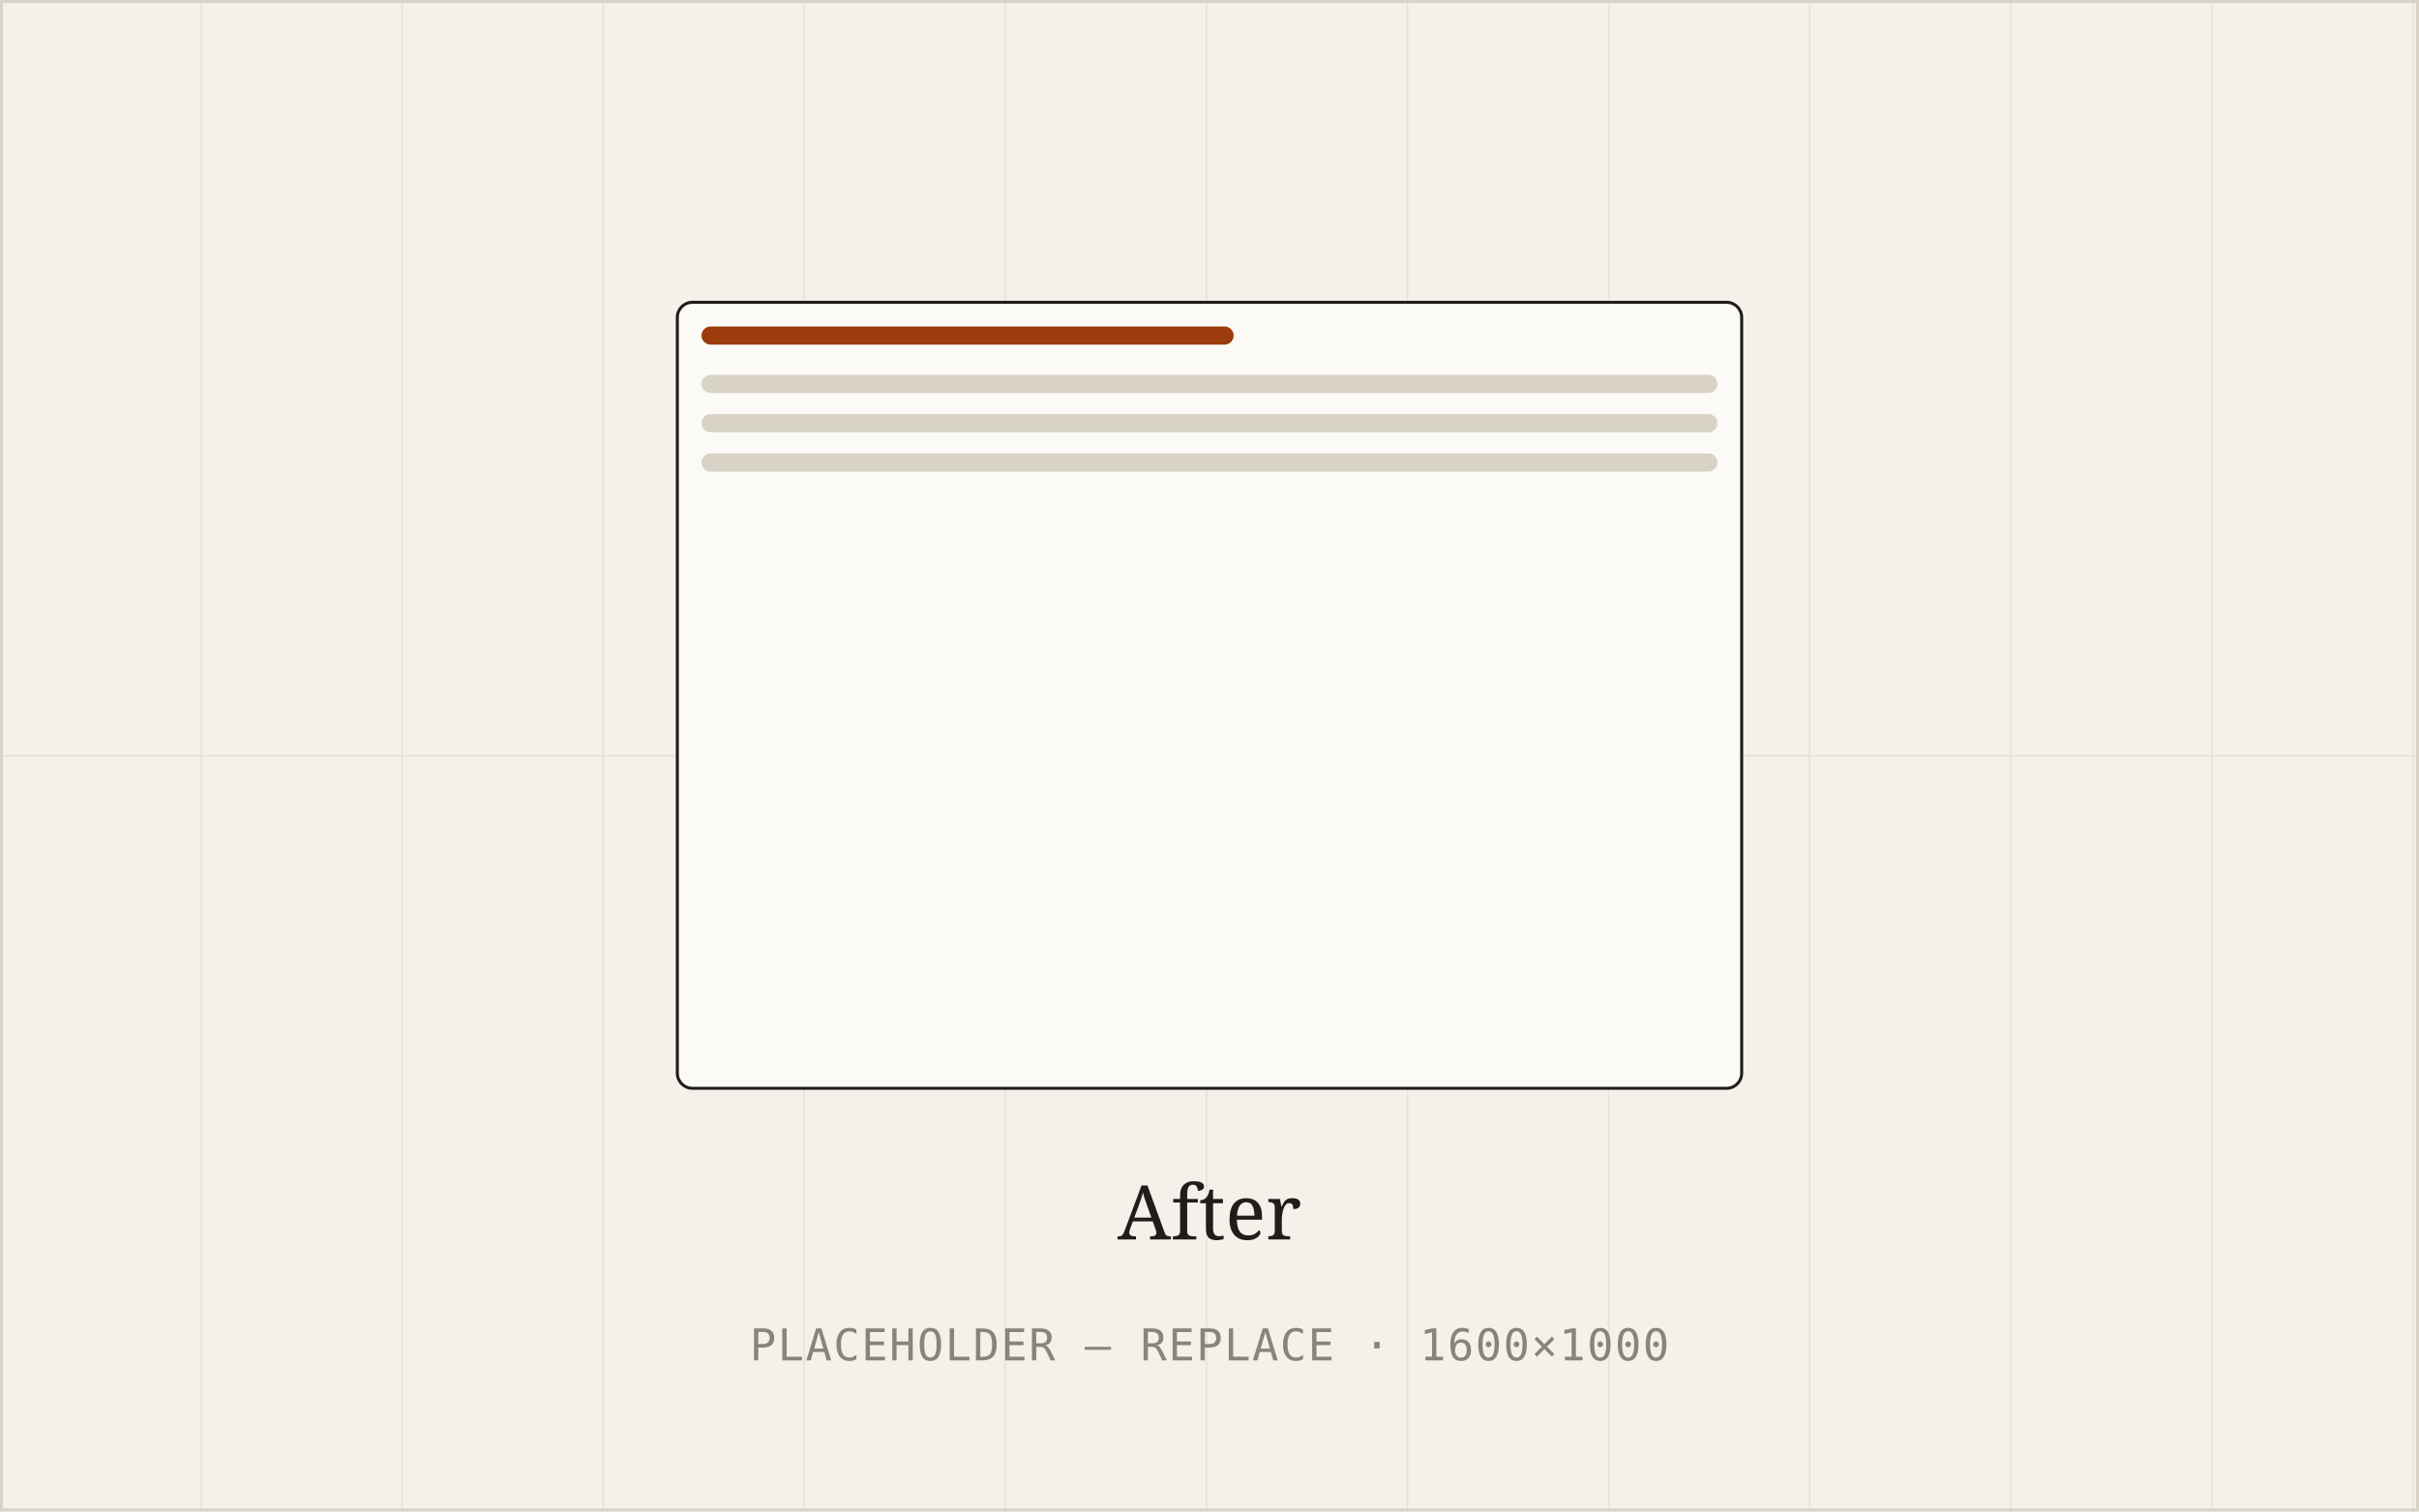
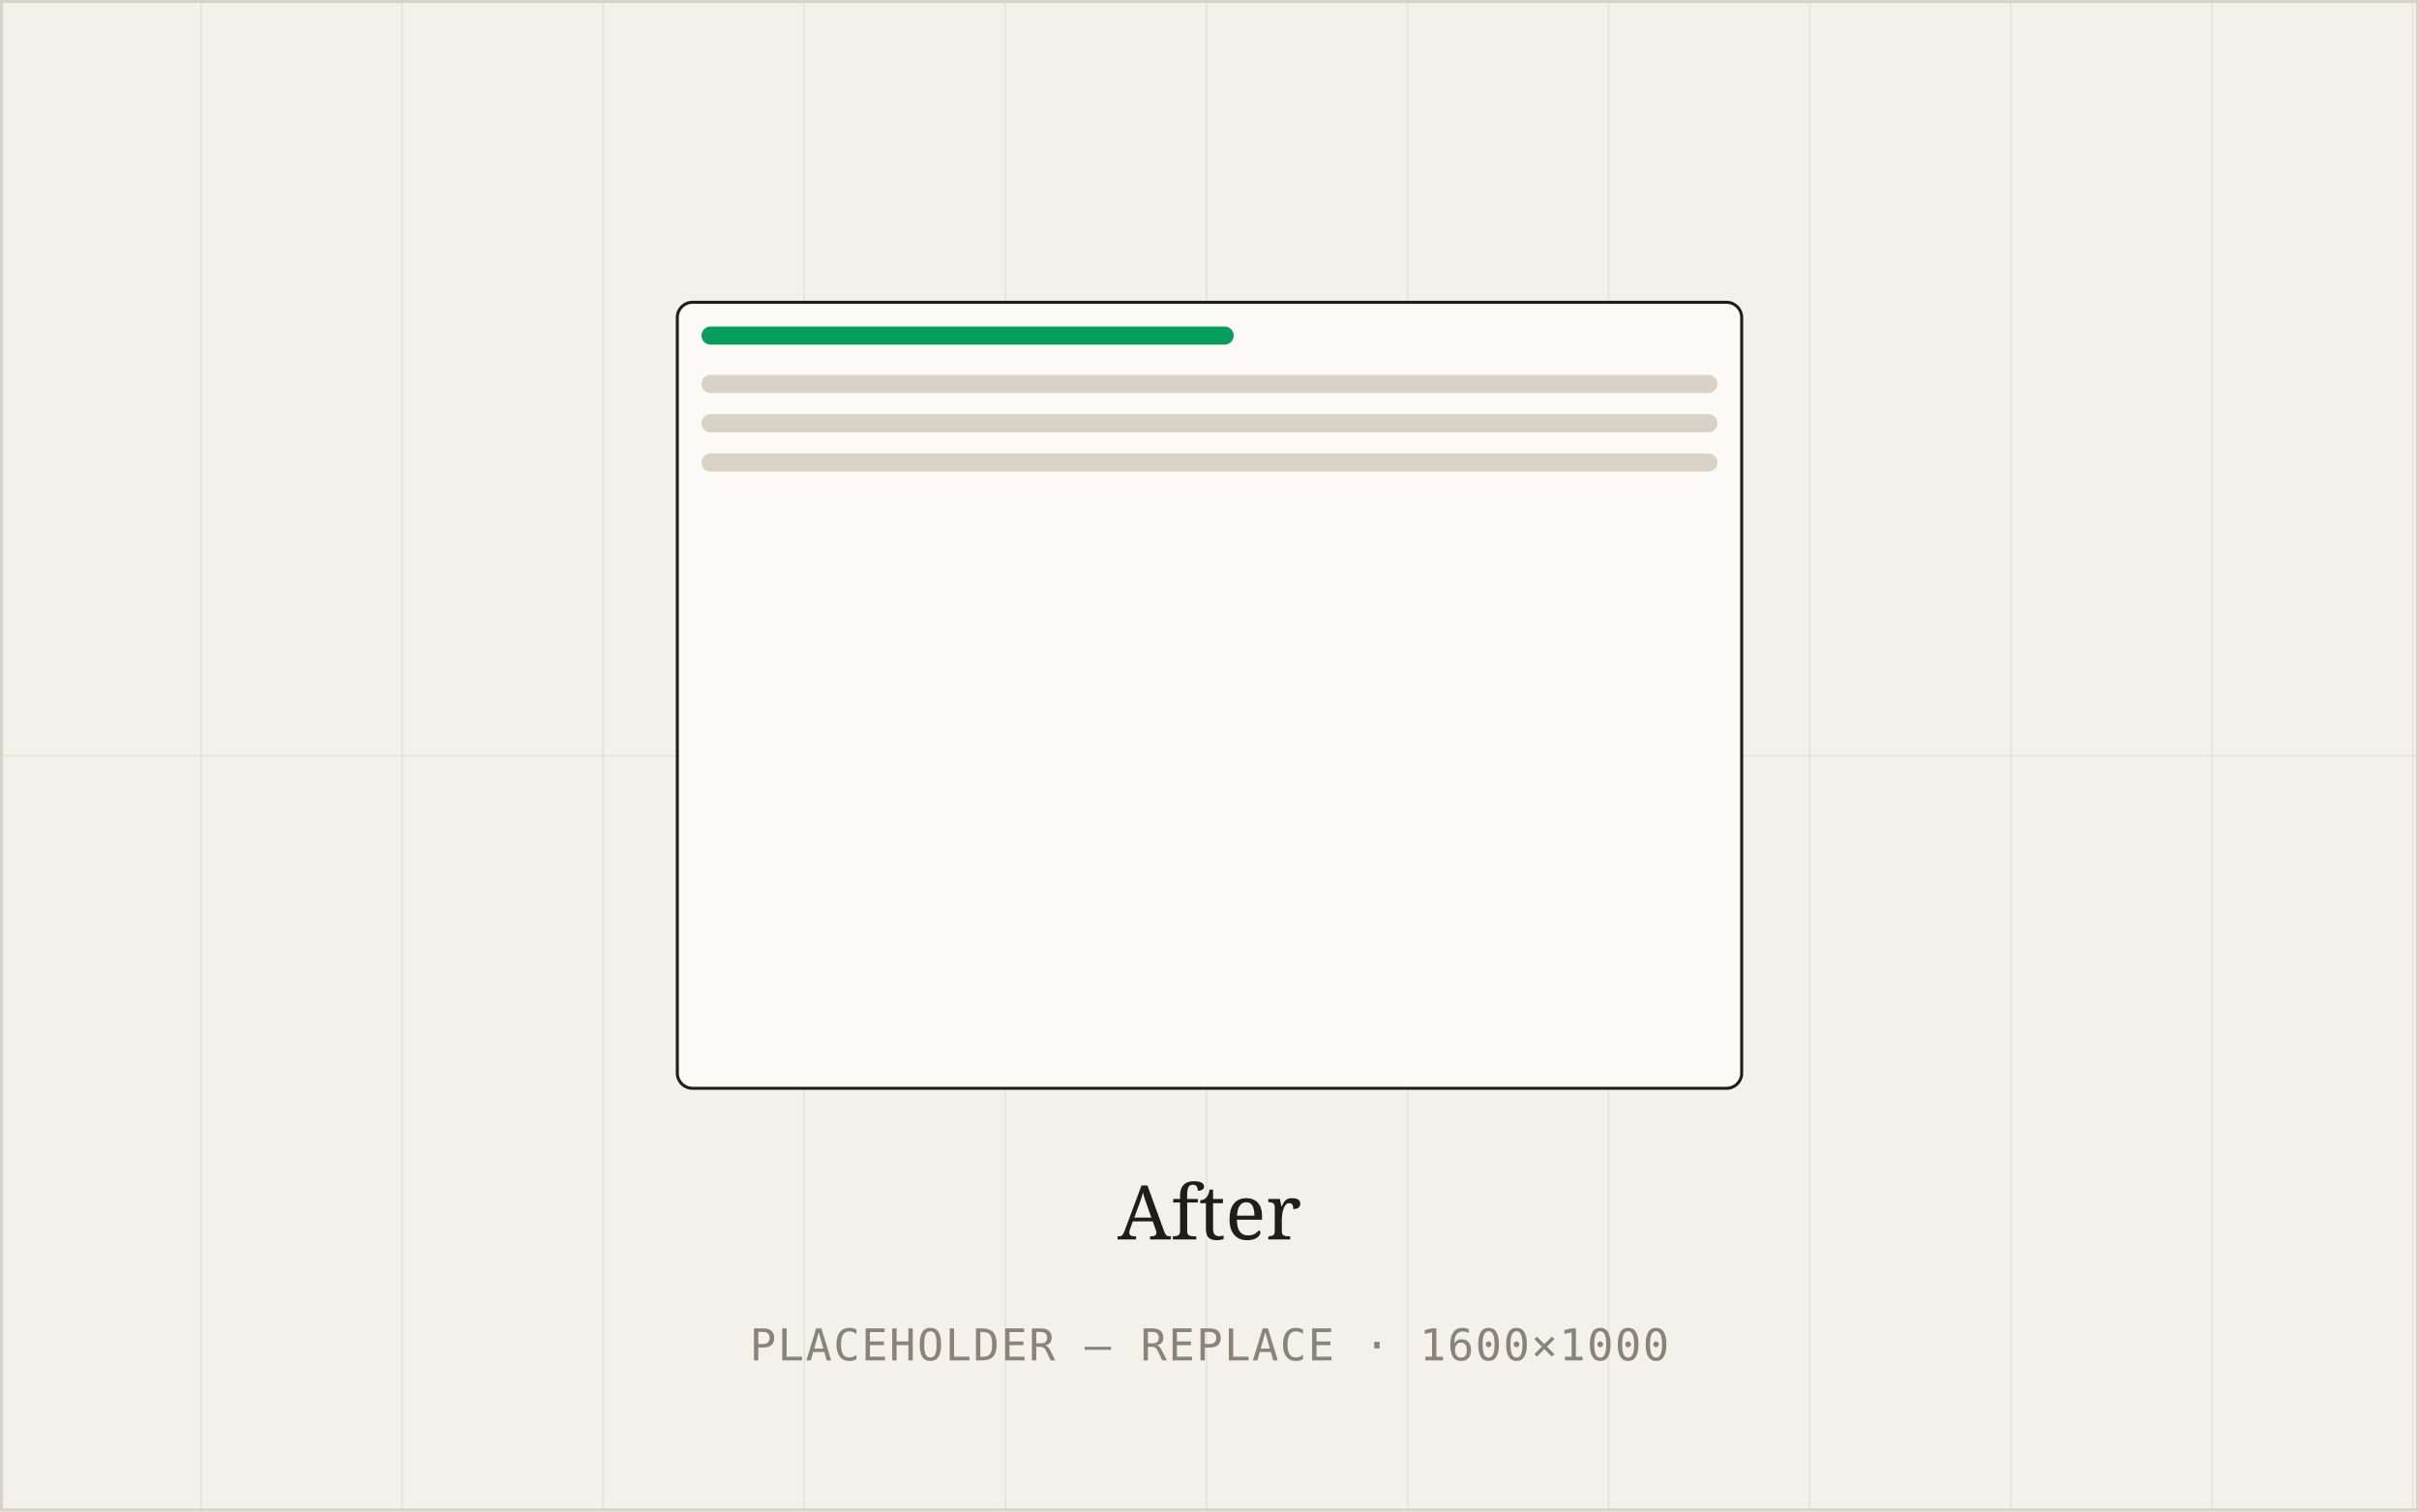
<svg xmlns="http://www.w3.org/2000/svg" viewBox="0 0 1600 1000" role="img" aria-label="After — placeholder image">
  <rect width="1600" height="1000" fill="#f3f1ea" />
  <line x1="133" y1="0" x2="133" y2="1000" stroke="#d8d3c6" stroke-width="1" opacity="0.5" />
  <line x1="266" y1="0" x2="266" y2="1000" stroke="#d8d3c6" stroke-width="1" opacity="0.5" />
  <line x1="399" y1="0" x2="399" y2="1000" stroke="#d8d3c6" stroke-width="1" opacity="0.5" />
  <line x1="532" y1="0" x2="532" y2="1000" stroke="#d8d3c6" stroke-width="1" opacity="0.5" />
  <line x1="665" y1="0" x2="665" y2="1000" stroke="#d8d3c6" stroke-width="1" opacity="0.5" />
  <line x1="798" y1="0" x2="798" y2="1000" stroke="#d8d3c6" stroke-width="1" opacity="0.5" />
  <line x1="931" y1="0" x2="931" y2="1000" stroke="#d8d3c6" stroke-width="1" opacity="0.5" />
  <line x1="1064" y1="0" x2="1064" y2="1000" stroke="#d8d3c6" stroke-width="1" opacity="0.5" />
  <line x1="1197" y1="0" x2="1197" y2="1000" stroke="#d8d3c6" stroke-width="1" opacity="0.5" />
  <line x1="1330" y1="0" x2="1330" y2="1000" stroke="#d8d3c6" stroke-width="1" opacity="0.5" />
  <line x1="1463" y1="0" x2="1463" y2="1000" stroke="#d8d3c6" stroke-width="1" opacity="0.5" />
  <line x1="1596" y1="0" x2="1596" y2="1000" stroke="#d8d3c6" stroke-width="1" opacity="0.5" />
  <line x1="0" y1="500" x2="1600" y2="500" stroke="#d8d3c6" stroke-width="1" opacity="0.5" />
  <rect x="448" y="200" width="704" height="520" rx="10" fill="#fbfaf7" stroke="#211d18" stroke-width="2" />
-   <rect x="464" y="216" width="352" height="12" rx="6" fill="#9c3b0b" />
+   <rect x="464" y="216" width="352" height="12" rx="6" fill="#059e5c" />
  <rect x="464" y="248" width="672" height="12" rx="6" fill="#d8d3c6" />
  <rect x="464" y="274" width="672" height="12" rx="6" fill="#d8d3c6" />
  <rect x="464" y="300" width="672" height="12" rx="6" fill="#d8d3c6" />
  <rect x="1" y="1" width="1598" height="998" fill="none" stroke="#d8d3c6" stroke-width="2" />
  <text x="800" y="820" text-anchor="middle" font-family="Georgia, serif" font-size="50" fill="#211d18">After</text>
  <text x="800" y="900" text-anchor="middle" font-family="Menlo, monospace" font-size="29" fill="#8a8478" letter-spacing="1">PLACEHOLDER — REPLACE · 1600×1000</text>
</svg>
